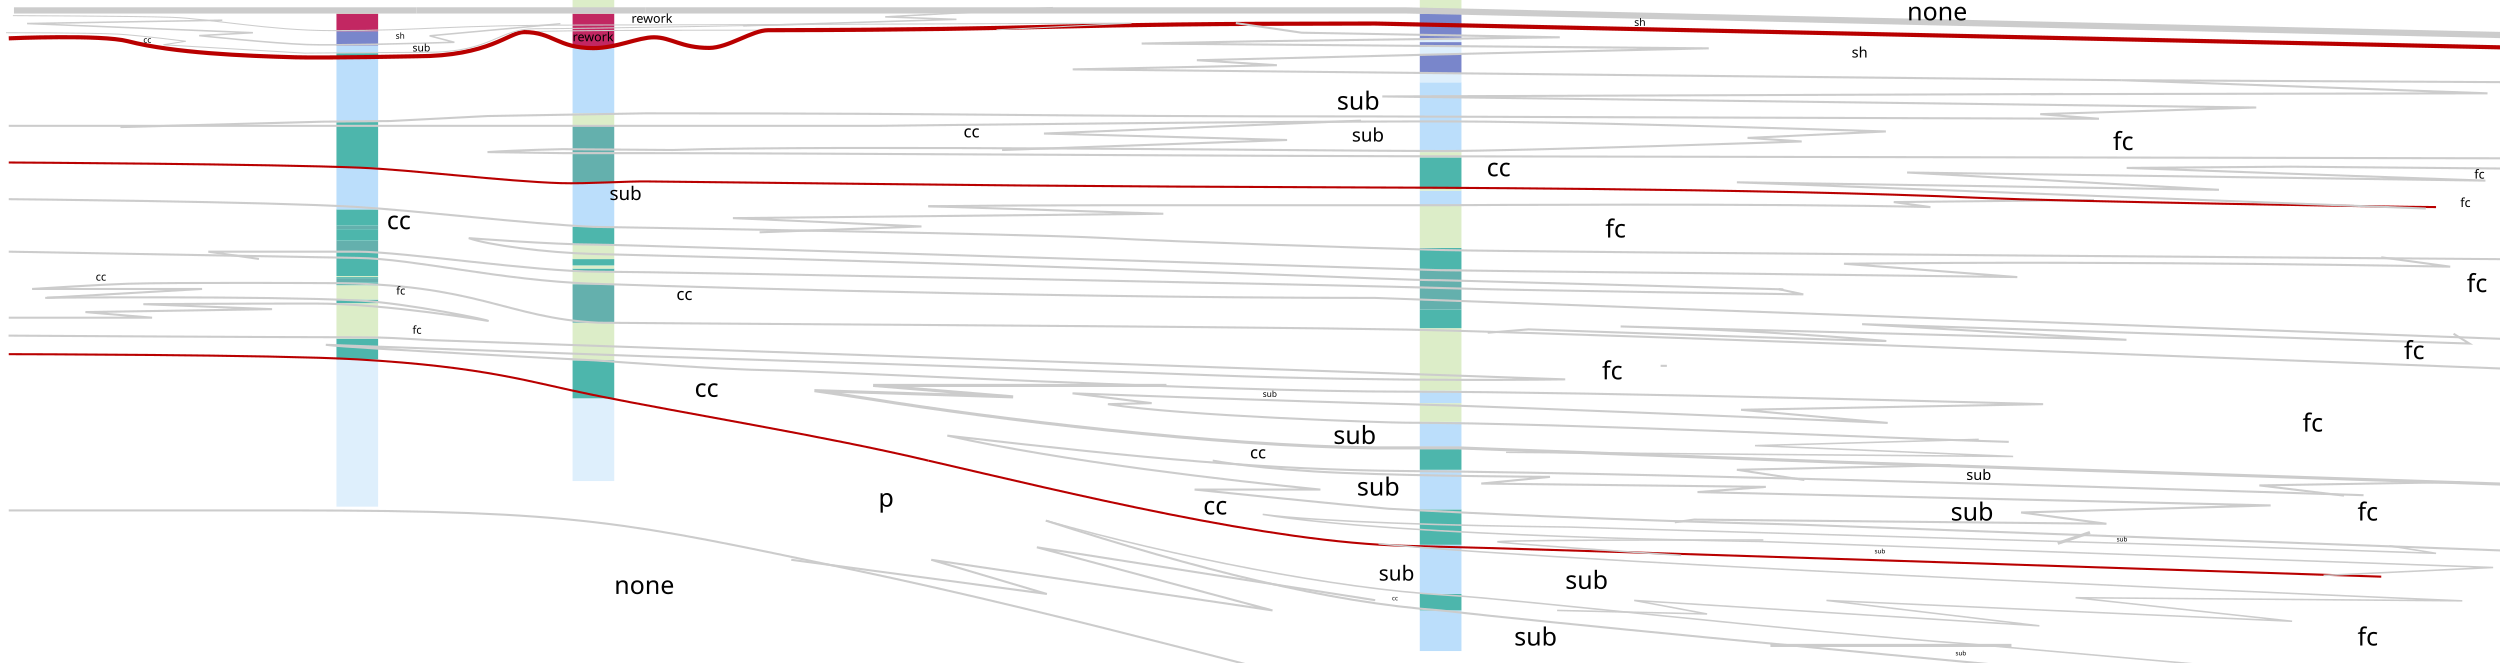
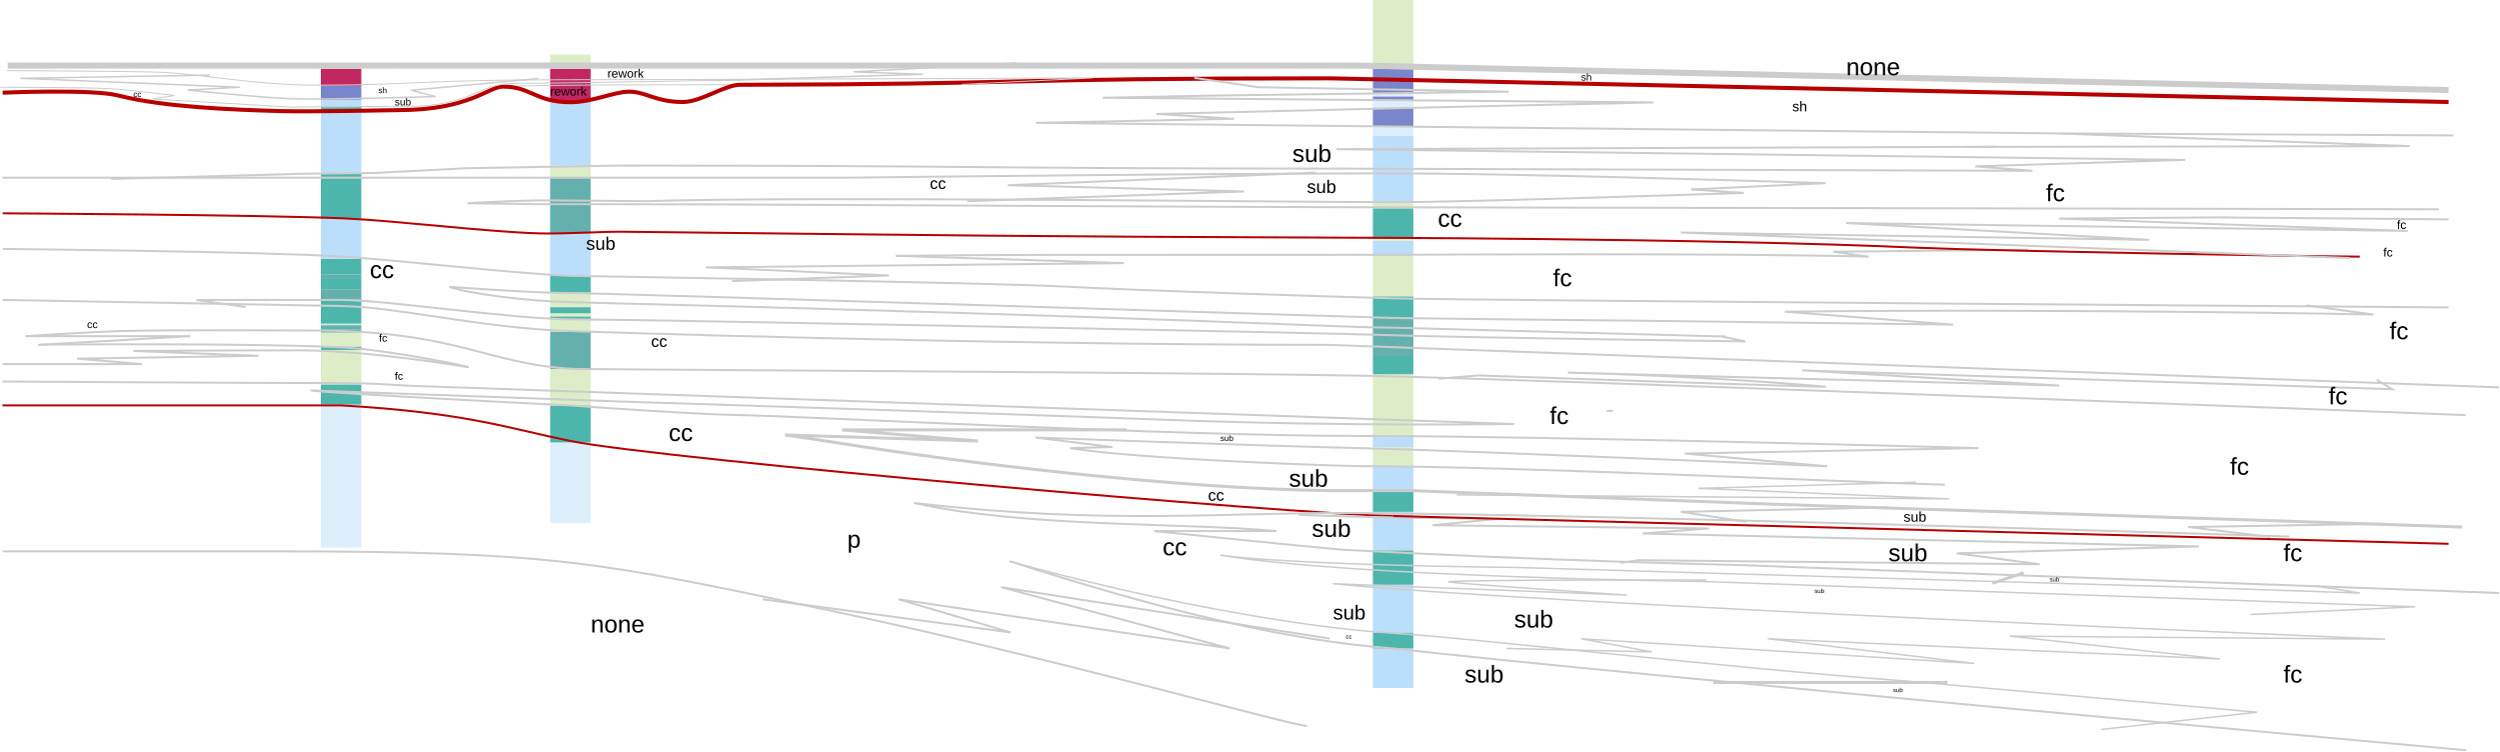
- <svg xmlns="http://www.w3.org/2000/svg" version="1.1" id="Layer_1" x="0px" y="0px" width="1200px" height="318px" viewBox="0 0 1200 318" enable-background="new 0 0 1200 318" xml:space="preserve">
-   <g id="Layer_1_1_">
-     <g display="none">
-       <g display="inline">
-         <path fill="none" stroke="#FFCCCC" stroke-width="3" d="M160,92.1h40 M200,92.1c35,0,35,2.7,70,2.7h40" />
-         <path fill="none" stroke="#FFCCCC" stroke-width="3" d="M160,92.1h40 M200,92.1c35,0,35,2.7,70,2.7h40 M310,94.8     c175,0,175-0.6,350-0.6h40" />
+ <svg xmlns="http://www.w3.org/2000/svg" id="Layer_1" data-name="Layer 1" width="1235.218" height="371.198" viewBox="0 0 1235.218 371.198">
+   <g id="Layer_1-2" data-name="Layer 1">
+     <g>
+       <g>
+         <rect x="158.6" y="199.9" width="20" height="70.7" style="fill: #deeffc" />
+         <rect x="158.6" y="189.9" width="20" height="10" style="fill: #4db6ac" />
+         <rect x="158.6" y="172.9" width="20" height="17" style="fill: #dcedc8" />
+         <rect x="158.6" y="171.2" width="20" height="1.7" style="fill: #4db6ac" />
+         <rect x="158.6" y="164.3" width="20" height="6.9" style="fill: #dcedc8" />
+         <rect x="158.6" y="162.9" width="20" height="1.4" style="fill: #4db6ac" />
+         <rect x="158.6" y="160.9" width="20" height="2" style="fill: #64b0ad" />
+         <rect x="158.6" y="160.4" width="20" height="0.5" style="fill: #4db6ac" />
+         <rect x="158.6" y="159.9" width="20" height="0.5" style="fill: #dcedc8" />
+         <rect x="158.6" y="147.9" width="20" height="12" style="fill: #4db6ac" />
+         <rect x="158.6" y="142.9" width="20" height="5" style="fill: #64b0ad" />
+         <rect x="158.6" y="137.4" width="20" height="5.5" style="fill: #4db6ac" />
+         <rect x="158.6" y="135.7" width="20" height="1.7" style="fill: #64b0ad" />
+         <rect x="158.6" y="127.9" width="20" height="7.8" style="fill: #4db6ac" />
+         <rect x="158.6" y="107.9" width="20" height="20" style="fill: #bbdefb" />
+         <rect x="158.6" y="85.9" width="20" height="22" style="fill: #4db6ac" />
+         <rect x="158.6" y="54.9" width="20" height="31" style="fill: #bbdefb" />
+         <rect x="158.6" y="52.9" width="20" height="2" style="fill: #4db6ac" />
+         <rect x="158.6" y="49.3" width="20" height="3.6" style="fill: #bbdefb" />
+         <rect x="158.6" y="42.4" width="20" height="6.9" style="fill: #7986cb" />
+         <rect x="158.6" y="33.9" width="20" height="8.5" style="fill: #c22762" />
+         <rect x="158.6" y="33.4" width="20" height="0.5" style="fill: #dcedc8" />
      </g>
-       <g display="inline">
-         <path fill="none" stroke="#CCCCCC" d="M160,70h40 M200,70c35,0,35,3.5,70,3.5h40" />
+       <g>
+         <rect x="271.938" y="218.6" width="20" height="39.7" style="fill: #deeffc" />
+         <rect x="271.938" y="200.3" width="20" height="18.3" style="fill: #4db6ac" />
+         <rect x="271.938" y="182.3" width="20" height="18" style="fill: #dcedc8" />
+         <rect x="271.938" y="163.8" width="20" height="18.5" style="fill: #64b0ad" />
+         <rect x="271.938" y="157.8" width="20" height="6" style="fill: #dcedc8" />
+         <rect x="271.938" y="156.3" width="20" height="1.5" style="fill: #4db6ac" />
+         <rect x="271.938" y="154.8" width="20" height="1.5" style="fill: #dcedc8" />
+         <rect x="271.938" y="151.7" width="20" height="3.1" style="fill: #4db6ac" />
+         <rect x="271.938" y="144.7" width="20" height="7.1" style="fill: #dcedc8" />
+         <rect x="271.938" y="136.3" width="20" height="8.3" style="fill: #4db6ac" />
+         <rect x="271.938" y="115.3" width="20" height="21" style="fill: #bbdefb" />
+         <rect x="271.938" y="87.8" width="20" height="27.5" style="fill: #64b0ad" />
+         <rect x="271.938" y="81.8" width="20" height="6" style="fill: #dcedc8" />
+         <rect x="271.938" y="50.3" width="20" height="31.5" style="fill: #bbdefb" />
+         <rect x="271.938" y="33.9" width="20" height="16.5" style="fill: #c22762" />
+         <rect x="271.938" y="26.9" width="20" height="7" style="fill: #dcedc8" />
      </g>
-       <g display="inline">
-         <path fill="none" stroke="#FFCCCC" stroke-width="1.5" d="M160,123h40 M200,123c35,0,35,11,70,11h40" />
-         <path fill="none" stroke="#FFCCCC" stroke-width="1.5" d="M160,123h40 M200,123c35,0,35,11,70,11h40 M310,134c175,0,175,9,350,9     h40" />
-       </g>
-       <g display="inline">
-         <path fill="none" stroke="#FFCCCC" stroke-width="1.5" d="M160,24h40 M200,24c35,0,35-1,70-1h40" />
-         <path fill="none" stroke="#FFCCCC" stroke-width="1.5" d="M160,24h40 M200,24c35,0,35-1,70-1h40 M310,23c175,0,175-11.7,350-11.7     h40" />
-       </g>
-       <g display="inline">
-         <path fill="none" stroke="#FFCCCC" stroke-width="1.5" d="M160,171h40 M200,171c35,0,35,10.6,70,10.6h40" />
-         <path fill="none" stroke="#FFCCCC" stroke-width="1.5" d="M160,171h40 M200,171c35,0,35,10.6,70,10.6h40 M310,181.6     c175,0,175,111.9,350,111.9h40" />
-       </g>
-       <g display="inline">
-         <path fill="none" stroke="#FFCCCC" stroke-width="1.5" d="M160,79h40 M200,79c35,0,35-1,70-1h40" />
-         <path fill="none" stroke="#FFCCCC" stroke-width="1.5" d="M160,79h40 M200,79c35,0,35-1,70-1h40 M310,78c175,0,175,11,350,11h40" />
-       </g>
-       <g display="inline">
-         <path fill="none" stroke="#CCCCCC" d="M160,81h40 M200,81c35,0,35,0,70,0h40" />
-         <path fill="none" stroke="#CCCCCC" d="M160,81h40 M200,81c35,0,35,0,70,0h40 M310,81c175,0,175,9,350,9h40" />
-       </g>
-       <g display="inline">
-         <path fill="none" stroke="#CCCCCC" stroke-width="3" d="M160,58.4h40 M200,58.4c35,0,35-7.9,70-7.9h40" />
-         <path fill="none" stroke="#CCCCCC" stroke-width="3" d="M160,58.4h40 M200,58.4c35,0,35-7.9,70-7.9h40 M310,50.5     C485,50.5,485,61,660,61h40" />
-       </g>
-       <g display="inline">
-         <path fill="none" stroke="#CCCCCC" stroke-width="1.5" d="M160,161h40 M200,161c35,0,35,2,70,2h40" />
-         <path fill="none" stroke="#CCCCCC" stroke-width="1.5" d="M160,161h40 M200,161c35,0,35,2,70,2h40 M310,163c175,0,175,52,350,52     h40" />
-       </g>
-       <g display="inline">
-         <path fill="none" stroke="#CCCCCC" stroke-width="1.5" d="M160,99h40 M200,99c35,0,35,0,70,0h40" />
-         <path fill="none" stroke="#CCCCCC" stroke-width="1.5" d="M160,99h40 M200,99c35,0,35,0,70,0h40 M310,99c175,0,175,4,350,4h40" />
-       </g>
-       <g display="inline">
-         <path fill="none" stroke="#CCCCCC" stroke-width="3" d="M160,5h40 M200,5c35,0,35,0,70,0h40" />
-         <path fill="none" stroke="#CCCCCC" stroke-width="3" d="M160,5h40 M200,5c35,0,35,0,70,0h40 M310,5c175,0,175,0,350,0h40" />
-       </g>
-     </g>
-     <g>
-       <g transform="translate(145, 5)">
-         <g>
-           <g>
-             <rect x="16.5" y="167.5" fill="#DEEFFC" width="20" height="70.7" />
-             <rect x="16.5" y="157.5" fill="#4DB6AC" width="20" height="10" />
-             <rect x="16.5" y="140.5" fill="#DCEDC8" width="20" height="17" />
-             <rect x="16.5" y="138.8" fill="#4DB6AC" width="20" height="1.7" />
-             <rect x="16.5" y="131.9" fill="#DCEDC8" width="20" height="6.9" />
-             <rect x="16.5" y="130.5" fill="#4DB6AC" width="20" height="1.4" />
-             <rect x="16.5" y="128.5" fill="#64B0AD" width="20" height="2" />
-             <rect x="16.5" y="128" fill="#4DB6AC" width="20" height="0.5" />
-             <rect x="16.5" y="127.5" fill="#DCEDC8" width="20" height="0.5" />
-             <rect x="16.5" y="115.5" fill="#4DB6AC" width="20" height="12" />
-             <rect x="16.5" y="110.5" fill="#64B0AD" width="20" height="5" />
-             <rect x="16.5" y="105" fill="#4DB6AC" width="20" height="5.5" />
-             <rect x="16.5" y="103.3" fill="#64B0AD" width="20" height="1.7" />
-             <rect x="16.5" y="95.5" fill="#4DB6AC" width="20" height="7.8" />
-             <rect x="16.5" y="75.5" fill="#BBDEFB" width="20" height="20" />
-             <rect x="16.5" y="53.5" fill="#4DB6AC" width="20" height="22" />
-             <rect x="16.5" y="22.5" fill="#BBDEFB" width="20" height="31" />
-             <rect x="16.5" y="20.5" fill="#4DB6AC" width="20" height="2" />
-             <rect x="16.5" y="16.9" fill="#BBDEFB" width="20" height="3.6" />
-             <rect x="16.5" y="10" fill="#7986CB" width="20" height="6.9" />
-             <rect x="16.5" y="1.5" fill="#C22762" width="20" height="8.5" />
-             <rect x="16.5" y="1" fill="#DCEDC8" width="20" height="0.5" />
-           </g>
-         </g>
-       </g>
-       <g transform="translate(258.3381, 5)">
-         <g>
-           <g>
-             <rect x="16.5" y="186.2" fill="#DEEFFC" width="20" height="39.7" />
-             <rect x="16.5" y="167.9" fill="#4DB6AC" width="20" height="18.3" />
-             <rect x="16.5" y="149.9" fill="#DCEDC8" width="20" height="18" />
-             <rect x="16.5" y="131.4" fill="#64B0AD" width="20" height="18.5" />
-             <rect x="16.5" y="125.4" fill="#DCEDC8" width="20" height="6" />
-             <rect x="16.5" y="123.9" fill="#4DB6AC" width="20" height="1.5" />
-             <rect x="16.5" y="122.4" fill="#DCEDC8" width="20" height="1.5" />
-             <rect x="16.5" y="119.3" fill="#4DB6AC" width="20" height="3.1" />
-             <rect x="16.5" y="112.3" fill="#DCEDC8" width="20" height="7.1" />
-             <rect x="16.5" y="103.9" fill="#4DB6AC" width="20" height="8.3" />
-             <rect x="16.5" y="82.9" fill="#BBDEFB" width="20" height="21" />
-             <rect x="16.5" y="55.4" fill="#64B0AD" width="20" height="27.5" />
-             <rect x="16.5" y="49.4" fill="#DCEDC8" width="20" height="6" />
-             <rect x="16.5" y="17.9" fill="#BBDEFB" width="20" height="31.5" />
-             <rect x="16.5" y="1.5" fill="#C22762" width="20" height="16.5" />
-             <rect x="16.5" y="-5.5" fill="#DCEDC8" width="20" height="7" />
-           </g>
-         </g>
-       </g>
-       <g transform="translate(664.9999, 5)">
-         <g>
-           <g>
-             <rect x="16.5" y="288" fill="#BBDEFB" width="20" height="19.5" />
-             <rect x="16.5" y="280.1" fill="#4DB6AC" width="20" height="7.9" />
-             <rect x="16.5" y="256.5" fill="#BBDEFB" width="20" height="23.6" />
-             <rect x="16.5" y="239.5" fill="#4DB6AC" width="20" height="17" />
-             <rect x="16.5" y="220.5" fill="#BBDEFB" width="20" height="19" />
-             <rect x="16.5" y="209.5" fill="#4DB6AC" width="20" height="11" />
-             <rect x="16.5" y="197.5" fill="#BBDEFB" width="20" height="12" />
-             <rect x="16.5" y="188.5" fill="#DCEDC8" width="20" height="9" />
-             <rect x="16.5" y="182.5" fill="#BBDEFB" width="20" height="6" />
-             <rect x="16.5" y="152.5" fill="#DCEDC8" width="20" height="30" />
-             <rect x="16.5" y="143.5" fill="#4DB6AC" width="20" height="9" />
-             <rect x="16.5" y="124.3" fill="#64B0AD" width="20" height="19.2" />
-             <rect x="16.5" y="114" fill="#4DB6AC" width="20" height="10.3" />
-             <rect x="16.5" y="93.5" fill="#DCEDC8" width="20" height="20.5" />
-             <rect x="16.5" y="86.5" fill="#BBDEFB" width="20" height="7" />
-             <rect x="16.5" y="85.5" fill="#DCEDC8" width="20" height="1" />
-             <rect x="16.5" y="70.5" fill="#4DB6AC" width="20" height="15" />
-             <rect x="16.5" y="68" fill="#DCEDC8" width="20" height="2.5" />
-             <rect x="16.5" y="34.5" fill="#BBDEFB" width="20" height="33.5" />
-             <rect x="16.5" y="30.1" fill="#DEEFFC" width="20" height="4.4" />
-             <rect x="16.5" y="20.8" fill="#7986CB" width="20" height="9.3" />
-             <rect x="16.5" y="17.4" fill="#DEEFFC" width="20" height="3.4" />
-             <rect x="16.5" y="15.2" fill="#7986CB" width="20" height="2.2" />
-             <rect x="16.5" y="13.6" fill="#DEEFFC" width="20" height="1.6" />
-             <rect x="16.5" y="1.5" fill="#7986CB" width="20" height="12.1" />
-             <rect x="16.5" y="-32.4" fill="#DCEDC8" width="20" height="33.9" />
-           </g>
-         </g>
+       <g>
+         <rect x="678.6" y="320.4" width="20" height="19.5" style="fill: #bbdefb" />
+         <rect x="678.6" y="312.5" width="20" height="7.9" style="fill: #4db6ac" />
+         <rect x="678.6" y="288.9" width="20" height="23.6" style="fill: #bbdefb" />
+         <rect x="678.6" y="271.9" width="20" height="17" style="fill: #4db6ac" />
+         <rect x="678.6" y="252.9" width="20" height="19" style="fill: #bbdefb" />
+         <rect x="678.6" y="241.9" width="20" height="11" style="fill: #4db6ac" />
+         <rect x="678.6" y="229.9" width="20" height="12" style="fill: #bbdefb" />
+         <rect x="678.6" y="220.9" width="20" height="9" style="fill: #dcedc8" />
+         <rect x="678.6" y="214.9" width="20" height="6" style="fill: #bbdefb" />
+         <rect x="678.6" y="184.9" width="20" height="30" style="fill: #dcedc8" />
+         <rect x="678.6" y="175.9" width="20" height="9" style="fill: #4db6ac" />
+         <rect x="678.6" y="156.7" width="20" height="19.2" style="fill: #64b0ad" />
+         <rect x="678.6" y="146.4" width="20" height="10.3" style="fill: #4db6ac" />
+         <rect x="678.6" y="125.9" width="20" height="20.5" style="fill: #dcedc8" />
+         <rect x="678.6" y="118.9" width="20" height="7" style="fill: #bbdefb" />
+         <rect x="678.6" y="117.9" width="20" height="1" style="fill: #dcedc8" />
+         <rect x="678.6" y="102.9" width="20" height="15" style="fill: #4db6ac" />
+         <rect x="678.6" y="100.4" width="20" height="2.5" style="fill: #dcedc8" />
+         <rect x="678.6" y="66.9" width="20" height="33.5" style="fill: #bbdefb" />
+         <rect x="678.6" y="62.5" width="20" height="4.4" style="fill: #deeffc" />
+         <rect x="678.6" y="53.2" width="20" height="9.3" style="fill: #7986cb" />
+         <rect x="678.6" y="49.8" width="20" height="3.4" style="fill: #deeffc" />
+         <rect x="678.6" y="47.6" width="20" height="2.2" style="fill: #7986cb" />
+         <rect x="678.6" y="46" width="20" height="1.6" style="fill: #deeffc" />
+         <rect x="678.6" y="33.9" width="20" height="12.1" style="fill: #7986cb" />
+         <rect x="678.6" width="20" height="33.9" style="fill: #dcedc8" />
      </g>
    </g>
  </g>
  <g id="Lines">
-     <path fill="none" stroke="#CCCCCC" stroke-width="0.5" d="M251.5,15.4c11.1-1.1,117.2-0.9,117.2-0.9" />
-     <path fill="none" stroke="#CCCCCC" d="M4.2,120.8l167.3,3c27.9,0.4,68.1,10.8,113.3,12.4c0,0,200.2,6.8,375.2,6.8l578.1,21" />
-     <path fill="none" stroke="#CCCCCC" d="M502,249.9c73.2,23.6,135.9,39.2,189.5,43.1c109.4,12.4,530.5,50.3,530.5,50.3" />
-     <path fill="none" stroke="#B90000" d="M445.6,221.1c-50.3-11.9-115.7-22.4-160.8-31.5c-29.8-6-50.8-13.5-113.3-17.1   C132.2,170.2,4.2,170,4.2,170" />
-     <path fill="none" stroke="#B90000" d="M1143,276.8c0,0-403.2-13.4-468.1-14.8c-64.8-1.4-162.5-25.5-229.3-40.9" />
-     <path fill="none" stroke="#CCCCCC" stroke-width="1.5" d="M1003.2,255.6l-15.5,5.2" />
-     <path fill="none" stroke="#CCCCCC" stroke-width="1.5" d="M559.9,185H419.1l67.2,5.5l-95.4-3c1.3,0.1,27.4,4.1,27.4,4.1   c57.3,9.3,165.1,22.5,241.8,23.4h40l178.4,6.7L1220,233" />
-     <path fill="none" stroke="#CCCCCC" d="M445.6,99c56.8-0.6,74.2-0.5,249.2-0.5c0,0,157.2-1,231.8,0.9L909,97l96.1-1" />
-     <path fill="none" stroke="#B90000" stroke-width="2" d="M4.2,18.4c0,0,44.5-1.9,57.2,1.4c22.3,5.7,55.8,7,80.3,7.7   C156.2,27.9,200,27,200,27c35,0,44.3-11.6,51.5-11.6c14,0,16.1,7.7,33.3,7.7c11.1,0,21.5-5.2,29.1-5.2c8.2,0,13.1,5.1,26.5,5.1   c9.1,0,20.7-8.5,28.3-8.5c147.9-0.3,124.8-3.2,291.3-3.2L1213.2,23" />
-     <path fill="none" stroke="#B90000" d="M4.2,78c0,0,126.6,0.7,168.8,2.5c24.1,1,69.9,6.6,96,7.4c12.8,0.4,32.2-1,42.6-0.8   C482.5,89,503.8,89.4,660,90c0,0,187.3,0.3,290.9,5c36.3,1.6,200.4,4.4,218.4,4.4" />
-     <path fill="none" stroke="#CCCCCC" d="M57.8,61l97.2-2.6l32.3-0.3l46.7-2.4l76-1.3c175,0,175.8,1.5,350.8,1.5l346.7,1.1l-28.2-2.2   l103.7-3.2l-419.5-5.3l326.8-1.2" />
-     <path fill="none" stroke="#CCCCCC" d="M364.6,111.5l77.7-2.8l-90.5-4l206.6-2.1L445.6,99" />
-     <polyline fill="none" stroke="#CCCCCC" stroke-width="3" points="6.7,5 155,5 200,5  " />
-     <path fill="none" stroke="#CCCCCC" stroke-width="3" d="M200,5c35,0,35,0,70,0h40" />
-     <path fill="none" stroke="#CCCCCC" stroke-width="3" d="M310,5c175,0,190,0,365,0l538.2,12.1" />
-     <path fill="none" d="M10.7,286.3L8.2-9.4L1204-1.6V318H169C146.9,309.8,11.1,303.2,10.7,286.3z" />
-     <path fill="none" stroke="#CCCCCC" d="M4.2,245h134.2c140.6,0,162.3,5.8,270.2,28.3c107.9,22.5,233.2,58,240.3,58" />
-     <path fill="none" stroke="#CCCCCC" stroke-width="0.75" d="M949.8,210.9l-107.4,3l123.9,5.2l-243.4-2" />
-     <path fill="none" stroke="#CCCCCC" d="M803.9,250.7l9.3-1.3l197.9,2l-41-5.4l119.8-3.4l-275.1-6.4l32.8-2.5L711,232.1l33-3.2   c0,0-58.9-0.3-99.1-1.9c-40.2-1.6-62.8-5.9-62.8-5.9" />
-     <path fill="none" stroke="#CCCCCC" d="M1238.1,265.6l-378.3-13.9c0,0-88.1-1.8-193.4-7.5c-16.9-1.4-93-9.2-93-9.2h60.4   c-42.8-4.2-124.2-13.6-179.1-25.9c95.8,11.1,154.2,16.4,220.3,17c135.6,1,459.5,11.6,459.5,11.6" />
-     <path fill="none" stroke="#CCCCCC" d="M1213.2,124.5c-0.6-0.1-479.4-3.4-521.7-4.5c-37-1-124.4-3.8-162.1-5.8   c-37.4-2-244.5-5.3-244.5-5.3c-31.3-1.4-85.7-7.9-114.3-9.6C129,96.8,4.2,95.6,4.2,95.6" />
-     <path fill="none" stroke="#CCCCCC" stroke-width="1.5" d="M859.8,303" />
-     <path fill="none" stroke="#CCCCCC" d="M4.2,152.5H73l-32-2.7l89.6-1.4L68.8,146c0,0,45.5-0.3,82.1-0.3c34.9,0,83.1,8.3,83.1,8.3   c3.7,0.2-38.7-8.6-62.5-9.8c-45-2.2-148.9-1.3-148.9-1.3l0,0" />
-     <path fill="none" stroke="#CCCCCC" d="M1208.3,76c0,0-499.7-1-533.3-1c-54.8,0-297.5-1.5-365-1.5h-40L234,73c15.1-1,36-1.4,36-1.4   l52.9,0.4c75.1-2.5,318.8,0.5,369.1,0.5c36.7,0,172.8-4.6,172.8-4.6l-25.9-1.7" />
-     <path fill="none" stroke="#CCCCCC" d="M714.1,159.7l19.6-1.6c0,0,180.6,6.3,171,5.5c-10-0.8-59.3-5.2-126.8-6.9l242.8,6.4   l-126.9-7.5l291.5,9.3l-7.6-4.7" />
-     <polyline fill="none" stroke="#CCCCCC" points="481,72 617.8,67.2 501.1,64.1 653.3,57.9  " />
-     <path fill="none" stroke="#CCCCCC" stroke-width="0.5" d="M6.2,7.5c0,0,56.5,0.2,76,0.8c18.2,0.6,47.1,6.4,77,6.4   c47.3,0,51.1-2.7,125.8-2.7c53.4,0,200.4-0.7,258.1-0.9l-64.8,3.2" />
-     <path fill="none" stroke="#CCCCCC" stroke-width="0.75" d="M106.7,9.7L13,11.3l108.4,4.4l-25.8,1.4c0,0,35.1,3.7,51.7,4.3   c13.6,0.5,50.2-0.5,70.8-1.1l-11.9-3.1l62.8-5.8" />
-     <polyline fill="none" stroke="#CCCCCC" stroke-width="0.75" points="356.7,12.4 459.1,9.3 424.9,8.1 505.4,3.7  " />
-     <polyline fill="none" stroke="#CCCCCC" points="974.7,45.2 1194,44.8 1018.5,38.5 1215.6,39.5  " />
-     <polyline fill="none" stroke="#CCCCCC" points="593.2,11.1 624.8,15.7 748.7,17.9 603.7,19.8 548,20.9 820.2,23.2 716.8,25.5    574.5,28.9 612.9,31.3 514.9,33.3 951.1,37.8 1018.5,38.5  " />
-     <path fill="none" stroke="#CCCCCC" stroke-width="0.75" d="M404.7,94.8" />
-     <path fill="none" d="M568.3,220.1C578.7,219.9,600,209,600,209" />
-     <polyline fill="none" stroke="#CCCCCC" points="1213.2,81 1099.5,80 1020.8,80.6 1193,86.7 915.4,82.8 1065.1,91.1 833.7,87.5    1164.4,100.1  " />
-     <path fill="none" stroke="#CCCCCC" d="M21.7,143l75.3-4.3H15.4c0,0,34.4-2.2,45.8-2.5c24-0.7,95.9-0.3,95.9-0.3   c72.4,0,85.9,16.9,130.2,19c3.2,0.2,301.1,1.7,387.7,3.3s546.6,19.5,546.6,19.5" />
-     <path fill="none" stroke="#CCCCCC" d="M230.7,145.5" />
-     <path fill="none" stroke="#CCCCCC" stroke-width="0.5" d="M112.2,152.5" />
-     <path fill="none" stroke="#CCCCCC" stroke-width="0.5" d="M19.9,164" />
-     <path fill="none" stroke="#CCCCCC" stroke-width="0.5" d="M2.9,15.7c0,0,40.4,0,53.9,0.7c9.4,0.5,32.4,3.4,32.4,3.4l-10.8,1.7   l67.8,4c0,0,44.1-0.4,58.8-0.4c31.1,0,34.1-11.3,51.8-11.3c22.6,0,133.9-2.1,133.9-2.1" />
-     <path fill="none" stroke="#CCCCCC" stroke-width="0.75" d="M215.7,18.6" />
-     <path fill="none" stroke="#FFCCCC" stroke-width="1.5" d="M314,14.7" />
-     <path fill="none" stroke="#CCCCCC" d="M4.2,60.4h121.9h168.7h126.8c0,0,223.4-2.7,292-2s191.6,4.7,191.6,4.7l-66.3,3.1" />
-     <path fill="none" stroke="#CCCCCC" stroke-width="1.5" d="M654.5,243.2" />
-     <polyline fill="none" stroke="#CCCCCC" points="379.8,268.7 502.5,285.1 447,268.7 610.8,293 497.7,262.7 660.1,288.1  " />
-     <polyline fill="none" stroke="#CCCCCC" points="1125.1,237.9 1084.5,233 1180.9,231.4  " />
-     <polyline fill="none" stroke="#CCCCCC" points="866.1,230.4 833.7,225.5 936.3,223.3  " />
-     <path fill="none" stroke="#CCCCCC" stroke-width="0.75" d="M846.4,259.2c0,0-116.4-0.2-127.4,0.8c-4.7,0.4,75.9,5.8,88,6.6" />
-     <path fill="none" stroke="#CCCCCC" stroke-width="0.75" d="M502,249.9" />
-     <path fill="none" stroke="#CCCCCC" stroke-width="0.75" d="M1041.5,333l77-8.5l-172.1-15.3c-91.2-6.7-218.7-21.6-252.9-23.6   c-51.8-3-130.1-18.4-191.5-35.7" />
-     <path fill="none" stroke="#CCCCCC" stroke-width="0.75" d="M747.4,293l72,1.7l-35-6.5l194.5,12.2l-102.2-12.2l223.5,10l-103.9-11.3   l185.6,1.5c0,0-422.1-17.6-520.2-27.4" />
-     <path fill="none" stroke="#CCCCCC" d="M891.1,165.3" />
-     <path fill="none" stroke="#CCCCCC" d="M856,138.9l-164.5-4.4c-27.6,0-104.8-5.1-406.7-12.6c-22.8-0.6-50.7-4.3-59.8-7.6   c0,0,40.6,3.1,59.8,3.1c17.5,0,399.7,12.2,406.7,12.3c41.2,0.6,124.8,1.4,124.8,1.4l152,1.9l-83.2-6.4c141.8-1.6,291,1.4,291,1.4   l-33.1-4.5" />
-     <path fill="none" stroke="#CCCCCC" d="M124.3,124.3l-24.3-3.5c0,0,49.4,0,71.6,0s84.3,9.6,115.6,9.6c31.2,0,372.6,6.7,406.6,7.9   c27.6,1,171.8,3,171.8,3l-11.8-2.5" />
-     <line fill="none" stroke="#CCCCCC" x1="800.1" y1="175.6" x2="797.1" y2="175.6" />
-     <line fill="none" stroke="#CCCCCC" stroke-width="1.5" x1="849.8" y1="309.8" x2="965.5" y2="309.8" />
-     <path fill="none" stroke="#CCCCCC" stroke-width="0.75" d="M1146.9,262l22.4,3.6l-85.4-2.9L753.8,253   c-55.7-0.6-121.3-2.5-147.7-6.1c64.7,10.8,238.5,13,238.5,13l352.1,12.5l-81.4,3.8" />
-     <path fill="none" stroke="#CCCCCC" d="M964.2,212.1c-53.8-1.5-214.4-9.1-289.2-9.2c-8.6,0-108-3.2-143.2-8.9l21-0.5l-38-4.7   c0,0,111.9,4.1,160.1,5.2s231.2,9,231.2,9l-70.4-6.3l145-2.7c0,0-214.2-6-305.8-6s-275.7-9.8-306.3-10.3   c-20.1-0.3-67.6-3.6-82.7-4.7c0,0-118.3-5.9-129.5-7.5L310,171c0,0,181.2,5.7,271.1,9.1c88.5,3.3,170.2,2,170.2,2l-546.1-18.9   l-4.7-0.3c-8.8-0.4-13.4-1-29.1-1c-38.1,0-167.3-0.8-167.3-0.8" />
+     <path d="M251.5,15.4c11.1-1.1,117.2-.9,117.2-.9" transform="translate(-2.9 27.4)" style="fill: none;stroke: #ccc;stroke-width: 0.5px" />
+     <path d="M4.2,120.8l167.3,3c27.9.4,68.1,10.8,113.3,12.4,0,0,200.2,6.8,375.2,6.8l578.1,21" transform="translate(-2.9 27.4)" style="fill: none;stroke: #ccc" />
+     <path d="M502,249.9c73.2,23.6,135.9,39.2,189.5,43.1,109.4,12.4,530.5,50.3,530.5,50.3" transform="translate(-2.9 27.4)" style="fill: none;stroke: #ccc" />
+     <path d="M691.5,227.552C644.9,227,329.938,199.59,284.838,190.49c-29.8-6-50.838-13.99-113.338-17.59H4.1" transform="translate(-2.9 27.4)" style="fill: none;stroke: #b90000" />
+     <path d="M1003.2,255.6l-15.5,5.2" transform="translate(-2.9 27.4)" style="fill: none;stroke: #ccc;stroke-width: 1.5px" />
+     <path d="M559.9,185H419.1l67.2,5.5-95.4-3c1.3.1,27.4,4.1,27.4,4.1,57.3,9.3,165.1,22.5,241.8,23.4h40l178.4,6.7L1220,233" transform="translate(-2.9 27.4)" style="fill: none;stroke: #ccc;stroke-width: 1.5px" />
+     <path d="M445.6,99c56.8-.6,74.2-.5,249.2-.5,0,0,157.2-1,231.8.9L909,97l96.1-1" transform="translate(-2.9 27.4)" style="fill: none;stroke: #ccc" />
+     <path d="M4.2,18.4s44.5-1.9,57.2,1.4c22.3,5.7,55.8,7,80.3,7.7,14.5.4,58.3-.5,58.3-.5,35,0,44.3-11.6,51.5-11.6,14,0,16.1,7.7,33.3,7.7,11.1,0,21.5-5.2,29.1-5.2,8.2,0,13.1,5.1,26.5,5.1,9.1,0,20.7-8.5,28.3-8.5,147.9-.3,124.8-3.2,291.3-3.2L1213.2,23" transform="translate(-2.9 27.4)" style="fill: none;stroke: #b90000;stroke-width: 2px" />
+     <path d="M4.2,78s126.6.7,168.8,2.5c24.1,1,69.9,6.6,96,7.4,12.8.4,32.2-1,42.6-.8C482.5,89,503.8,89.4,660,90c0,0,187.3.3,290.9,5,36.3,1.6,200.4,4.4,218.4,4.4" transform="translate(-2.9 27.4)" style="fill: none;stroke: #b90000" />
+     <path d="M57.8,61,155,58.4l32.3-.3L234,55.7l76-1.3c175,0,175.8,1.5,350.8,1.5L1007.5,57l-28.2-2.2L1083,51.6,663.5,46.3l326.8-1.2" transform="translate(-2.9 27.4)" style="fill: none;stroke: #ccc" />
+     <path d="M364.6,111.5l77.7-2.8-90.5-4,206.6-2.1L445.6,99" transform="translate(-2.9 27.4)" style="fill: none;stroke: #ccc" />
+     <polyline points="3.8 32.4 152.1 32.4 197.1 32.4" style="fill: none;stroke: #ccc;stroke-width: 3px" />
+     <path d="M200,5H310" transform="translate(-2.9 27.4)" style="fill: none;stroke: #ccc;stroke-width: 3px" />
+     <path d="M310,5H675l538.2,12.1" transform="translate(-2.9 27.4)" style="fill: none;stroke: #ccc;stroke-width: 3px" />
+     <path d="M10.7,286.3,8.2-9.4,1204-1.6V318H169C146.9,309.8,11.1,303.2,10.7,286.3Z" transform="translate(-2.9 27.4)" style="fill: none" />
+     <path d="M4.2,245H138.4c140.6,0,162.3,5.8,270.2,28.3s233.2,58,240.3,58" transform="translate(-2.9 27.4)" style="fill: none;stroke: #ccc" />
+     <path d="M949.8,210.9l-107.4,3,123.9,5.2-243.4-2" transform="translate(-2.9 27.4)" style="fill: none;stroke: #ccc;stroke-width: 0.75px" />
+     <path d="M803.9,250.7l9.3-1.3,197.9,2-41-5.4,119.8-3.4-275.1-6.4,32.8-2.5L711,232.1l33-3.2s-58.9-.3-99.1-1.9" transform="translate(-2.9 27.4)" style="fill: none;stroke: #ccc" />
+     <path d="M1238.1,265.6,859.8,251.7s-88.1-1.8-193.4-7.5c-16.9-1.4-93-9.2-93-9.2h60.4c-42.8-4.2-124.2-1.6-179.1-13.9,95.8,11.1,154.2,4.4,220.3,5,135.6,1,459.5,11.6,459.5,11.6" transform="translate(-2.9 27.4)" style="fill: none;stroke: #ccc" />
+     <path d="M1213.2,124.5c-.6-.1-479.4-3.4-521.7-4.5-37-1-124.4-3.8-162.1-5.8-37.4-2-244.5-5.3-244.5-5.3-31.3-1.4-85.7-7.9-114.3-9.6C129,96.8,4.2,95.6,4.2,95.6" transform="translate(-2.9 27.4)" style="fill: none;stroke: #ccc" />
+     <path d="M859.8,303" transform="translate(-2.9 27.4)" style="fill: none;stroke: #ccc;stroke-width: 1.5px" />
+     <path d="M4.2,152.5H73l-32-2.7,89.6-1.4L68.8,146s45.5-.3,82.1-.3c34.9,0,83.1,8.3,83.1,8.3,3.7.2-38.7-8.6-62.5-9.8-45-2.2-148.9-1.3-148.9-1.3h0" transform="translate(-2.9 27.4)" style="fill: none;stroke: #ccc" />
+     <path d="M1208.3,76S708.6,75,675,75c-54.8,0-297.5-1.5-365-1.5H270L234,73c15.1-1,36-1.4,36-1.4l52.9.4c75.1-2.5,318.8.5,369.1.5,36.7,0,172.8-4.6,172.8-4.6l-25.9-1.7" transform="translate(-2.9 27.4)" style="fill: none;stroke: #ccc" />
+     <path d="M714.1,159.7l19.6-1.6s180.6,6.3,171,5.5c-10-.8-59.3-5.2-126.8-6.9l242.8,6.4-126.9-7.5,291.5,9.3-7.6-4.7" transform="translate(-2.9 27.4)" style="fill: none;stroke: #ccc" />
+     <polyline points="478.1 99.4 614.9 94.6 498.2 91.5 650.4 85.3" style="fill: none;stroke: #ccc" />
+     <path d="M6.2,7.5s56.5.2,76,.8c18.2.6,47.1,6.4,77,6.4,47.3,0,51.1-2.7,125.8-2.7,53.4,0,200.4-.7,258.1-.9l-64.8,3.2" transform="translate(-2.9 27.4)" style="fill: none;stroke: #ccc;stroke-width: 0.5px" />
+     <path d="M106.7,9.7,13,11.3l108.4,4.4L95.6,17.1s35.1,3.7,51.7,4.3c13.6.5,50.2-.5,70.8-1.1l-11.9-3.1L269,11.4" transform="translate(-2.9 27.4)" style="fill: none;stroke: #ccc;stroke-width: 0.75px" />
+     <polyline points="353.8 39.8 456.2 36.7 422 35.5 502.5 31.1" style="fill: none;stroke: #ccc;stroke-width: 0.75px" />
+     <polyline points="971.8 72.6 1191.1 72.2 1015.6 65.9 1212.7 66.9" style="fill: none;stroke: #ccc" />
+     <polyline points="590.3 38.5 621.9 43.1 745.8 45.3 600.8 47.2 545.1 48.3 817.3 50.6 713.9 52.9 571.6 56.3 610 58.7 512 60.7 948.2 65.2 1015.6 65.9" style="fill: none;stroke: #ccc" />
+     <path d="M404.7,94.8" transform="translate(-2.9 27.4)" style="fill: none;stroke: #ccc;stroke-width: 0.75px" />
+     <path d="M568.3,220.1C578.7,219.9,600,209,600,209" transform="translate(-2.9 27.4)" style="fill: none" />
+     <polyline points="1210.3 108.4 1096.6 107.4 1017.9 108 1190.1 114.1 912.5 110.2 1062.2 118.5 830.8 114.9 1161.5 127.5" style="fill: none;stroke: #ccc" />
+     <path d="M21.7,143,97,138.7H15.4s34.4-2.2,45.8-2.5c24-.7,95.9-.3,95.9-.3,72.4,0,85.9,16.9,130.2,19,3.2.2,301.1,1.7,387.7,3.3s546.6,19.5,546.6,19.5" transform="translate(-2.9 27.4)" style="fill: none;stroke: #ccc" />
+     <path d="M230.7,145.5" transform="translate(-2.9 27.4)" style="fill: none;stroke: #ccc" />
+     <path d="M112.2,152.5" transform="translate(-2.9 27.4)" style="fill: none;stroke: #ccc;stroke-width: 0.5px" />
+     <path d="M19.9,164" transform="translate(-2.9 27.4)" style="fill: none;stroke: #ccc;stroke-width: 0.5px" />
+     <path d="M2.9,15.7s40.4,0,53.9.7c9.4.5,32.4,3.4,32.4,3.4L78.4,21.5l67.8,4s44.1-.4,58.8-.4c31.1,0,34.1-11.3,51.8-11.3,22.6,0,133.9-2.1,133.9-2.1" transform="translate(-2.9 27.4)" style="fill: none;stroke: #ccc;stroke-width: 0.5px" />
+     <path d="M215.7,18.6" transform="translate(-2.9 27.4)" style="fill: none;stroke: #ccc;stroke-width: 0.75px" />
+     <path d="M314,14.7" transform="translate(-2.9 27.4)" style="fill: none;stroke: #fcc;stroke-width: 1.5px" />
+     <path d="M4.2,60.4H421.6s223.4-2.7,292-2,191.6,4.7,191.6,4.7l-66.3,3.1" transform="translate(-2.9 27.4)" style="fill: none;stroke: #ccc" />
+     <path d="M654.5,243.2" transform="translate(-2.9 27.4)" style="fill: none;stroke: #ccc;stroke-width: 1.5px" />
+     <polyline points="376.9 296.1 499.6 312.5 444.1 296.1 607.9 320.4 494.8 290.1 657.2 315.5" style="fill: none;stroke: #ccc" />
+     <polyline points="1122.2 265.3 1081.6 260.4 1178 258.8" style="fill: none;stroke: #ccc" />
+     <polyline points="863.2 257.8 830.8 252.9 933.4 250.7" style="fill: none;stroke: #ccc" />
+     <path d="M502,249.9" transform="translate(-2.9 27.4)" style="fill: none;stroke: #ccc;stroke-width: 0.75px" />
+     <path d="M1041.5,333l77-8.5L946.4,309.2c-91.2-6.7-218.7-21.6-252.9-23.6-51.8-3-130.1-18.4-191.5-35.7" transform="translate(-2.9 27.4)" style="fill: none;stroke: #ccc;stroke-width: 0.75px" />
+     <path d="M846.4,259.2S730,259,719,260c-4.7.4,75.9,5.8,88,6.6L661.7,261c98.1,9.8,520.2,27.4,520.2,27.4l-185.6-1.5,103.9,11.3-223.5-10,102.2,12.2L784.4,288.2l35,6.5-72-1.7" transform="translate(-2.9 27.4)" style="fill: none;stroke: #ccc;stroke-width: 0.75px" />
+     <path d="M891.1,165.3" transform="translate(-2.9 27.4)" style="fill: none;stroke: #ccc" />
+     <path d="M856,138.9l-164.5-4.4c-27.6,0-104.8-5.1-406.7-12.6-22.8-.6-50.7-4.3-59.8-7.6,0,0,40.6,3.1,59.8,3.1,17.5,0,399.7,12.2,406.7,12.3,41.2.6,124.8,1.4,124.8,1.4l152,1.9-83.2-6.4c141.8-1.6,291,1.4,291,1.4l-33.1-4.5" transform="translate(-2.9 27.4)" style="fill: none;stroke: #ccc" />
+     <path d="M124.3,124.3,100,120.8h71.6c22.2,0,84.3,9.6,115.6,9.6,31.2,0,372.6,6.7,406.6,7.9,27.6,1,171.8,3,171.8,3l-11.8-2.5" transform="translate(-2.9 27.4)" style="fill: none;stroke: #ccc" />
+     <line x1="797.2" y1="203" x2="794.2" y2="203" style="fill: none;stroke: #ccc" />
+     <line x1="846.9" y1="337.2" x2="962.6" y2="337.2" style="fill: none;stroke: #ccc;stroke-width: 1.5px" />
+     <path d="M1146.9,262l22.4,3.6-85.4-2.9L753.8,253c-55.7-.6-121.3-2.5-147.7-6.1,64.7,10.8,238.5,13,238.5,13l352.1,12.5-81.4,3.8" transform="translate(-2.9 27.4)" style="fill: none;stroke: #ccc;stroke-width: 0.75px" />
+     <path d="M964.2,212.1c-53.8-1.5-214.4-9.1-289.2-9.2-8.6,0-108-3.2-143.2-8.9l21-.5-38-4.7s111.9,4.1,160.1,5.2,231.2,9,231.2,9l-70.4-6.3,145-2.7s-214.2-6-305.8-6-275.7-9.8-306.3-10.3c-20.1-.3-67.6-3.6-82.7-4.7,0,0-118.3-5.9-129.5-7.5L310,171s181.2,5.7,271.1,9.1c88.5,3.3,170.2,2,170.2,2L205.2,163.2l-4.7-.3c-8.8-.4-13.4-1-29.1-1-38.1,0-167.3-.8-167.3-.8" transform="translate(-2.9 27.4)" style="fill: none;stroke: #ccc" />
+     <path d="M691.5,227.552c30.731.862,521.7,13.725,521.7,13.725" transform="translate(-2.9 27.4)" style="fill: none;stroke: #b90000" />
  </g>
  <g id="Facies">
-     <text transform="matrix(1 0 0 1 333.3944 190.4903)" font-family="'ArialMT'" font-size="12px">cc</text>
-     <text transform="matrix(1 0 0 1 294.8379 285.0901)" font-family="'ArialMT'" font-size="12px">none</text>
-     <text transform="matrix(1 0 0 1 1105.206 207.1543)" font-family="'ArialMT'" font-size="12px">fc</text>
-     <text transform="matrix(1 0 0 1 751.3169 282.6447)" font-family="'ArialMT'" font-size="12px">sub</text>
-     <text transform="matrix(1 0 0 1 639.9999 213.0804)" font-family="'ArialMT'" font-size="12px">sub</text>
-     <text transform="matrix(1 0 0 1 421.6659 243.19)" font-family="'ArialMT'" font-size="12px">p</text>
-     <text transform="matrix(1 0 0 1 606.0997 190.49)" font-family="'ArialMT'" font-size="4px">sub</text>
-     <text transform="matrix(1 0 0 1 768.9454 182.08)" font-family="'ArialMT'" font-size="12px">fc</text>
-     <text transform="matrix(1 0 0 1 770.5541 114.0005)" font-family="'ArialMT'" font-size="12px">fc</text>
-     <text transform="matrix(1 0 0 1 641.702 52.609)" font-family="'ArialMT'" font-size="12px">sub</text>
-     <text transform="matrix(1 0 0 1 185.6679 109.9904)" font-family="'ArialMT'" font-size="12px">cc</text>
-     <text transform="matrix(1 0 0 1 324.6821 144)" font-family="'ArialMT'" font-size="8px">cc</text>
-     <text transform="matrix(1 0 0 1 648.8998 67.95)" font-family="'ArialMT'" font-size="9px">sub</text>
-     <text transform="matrix(1 0 0 1 462.487 65.9497)" font-family="'ArialMT'" font-size="8px">cc</text>
-     <text transform="matrix(1 0 0 1 198.0004 24.6904)" font-family="'ArialMT'" font-size="5px">sub</text>
-     <text transform="matrix(1 0 0 1 888.787 27.5993)" font-family="'ArialMT'" font-size="7px">sh</text>
-     <text transform="matrix(1 0 0 1 784.4243 12.425)" font-family="'ArialMT'" font-size="5px">sh</text>
-     <text transform="matrix(1 0 0 1 189.9183 18.6)" font-family="'ArialMT'" font-size="4px">sh</text>
-     <text transform="matrix(1 0 0 1 915.4325 9.7444)" font-family="'ArialMT'" font-size="12px">none</text>
-     <text transform="matrix(1 0 0 1 1153.876 172.3625)" font-family="'ArialMT'" font-size="12px">fc</text>
-     <text transform="matrix(1 0 0 1 713.5973 84.6016)" font-family="'ArialMT'" font-size="12px">cc</text>
-     <text transform="matrix(1 0 0 1 190.2012 141.3828)" font-family="'ArialMT'" font-size="5.283px">fc</text>
-     <text transform="matrix(1 0 0 1 577.5596 246.9353)" font-family="'ArialMT'" font-size="12px">cc</text>
-     <text transform="matrix(1 0 0 1 599.9998 219.9999)" font-family="'ArialMT'" font-size="8px">cc</text>
-     <text transform="matrix(1 0 0 1 668.1263 288.15)" font-family="'ArialMT'" font-size="3px">cc</text>
-     <text transform="matrix(1 0 0 1 936.3196 249.8686)" font-family="'ArialMT'" font-size="12px">sub</text>
-     <text transform="matrix(1 0 0 1 1184.027 140.1996)" font-family="'ArialMT'" font-size="12px">fc</text>
-     <text transform="matrix(1 0 0 1 292.583 96.0084)" font-family="'ArialMT'" font-size="9px">sub</text>
-     <text transform="matrix(1 0 0 1 1180.932 99.3505)" font-family="'ArialMT'" font-size="6px">fc</text>
-     <text transform="matrix(1 0 0 1 1187.67 85.7373)" font-family="'ArialMT'" font-size="6px">fc</text>
-     <text transform="matrix(1 0 0 1 198.0002 160.2001)" font-family="'ArialMT'" font-size="5.283px">fc</text>
-     <text transform="matrix(1 0 0 1 45.9091 134.6997)" font-family="'ArialMT'" font-size="5.283px">cc</text>
-     <text transform="matrix(1 0 0 1 68.7851 20.5324)" font-family="'ArialMT'" font-size="4px">cc</text>
-     <text transform="matrix(1 0 0 1 274.838 19.8001)" font-family="'ArialMT'" font-size="6px">rework</text>
-     <text transform="matrix(1 0 0 1 303.0954 10.95)" font-family="'ArialMT'" font-size="6px">rework</text>
-     <text transform="matrix(1 0 0 1 1014.209 71.9999)" font-family="'ArialMT'" font-size="12px">fc</text>
-     <text transform="matrix(1 0 0 1 1015.991 259.8823)" font-family="'ArialMT'" font-size="3px">sub</text>
-     <text transform="matrix(1 0 0 1 899.7867 265.6003)" font-family="'ArialMT'" font-size="3px">sub</text>
-     <text transform="matrix(1 0 0 1 726.8226 309.84)" font-family="'ArialMT'" font-size="12px">sub</text>
-     <text transform="matrix(1 0 0 1 943.8043 230.365)" font-family="'ArialMT'" font-size="7px">sub</text>
-     <text transform="matrix(1 0 0 1 938.6351 314.5634)" font-family="'ArialMT'" font-size="3px">sub</text>
-     <text transform="matrix(1 0 0 1 1131.597 309.8398)" font-family="'ArialMT'" font-size="12px">fc</text>
-     <text transform="matrix(1 0 0 1 1131.597 249.8686)" font-family="'ArialMT'" font-size="12px">fc</text>
-     <text transform="matrix(1 0 0 1 651.3127 237.8563)" font-family="'ArialMT'" font-size="12px">sub</text>
-     <text transform="matrix(1 0 0 1 661.7891 278.6866)" font-family="'ArialMT'" font-size="10px">sub</text>
+     <text transform="translate(330.494 217.89)" style="isolation: isolate;font-size: 12px;font-family: ArialMT, Arial">cc</text>
+     <text transform="translate(291.938 312.49)" style="isolation: isolate;font-size: 12px;font-family: ArialMT, Arial">none</text>
+     <text transform="translate(1102.306 234.554)" style="isolation: isolate;font-size: 12px;font-family: ArialMT, Arial">fc</text>
+     <text transform="translate(748.417 310.045)" style="isolation: isolate;font-size: 12px;font-family: ArialMT, Arial">sub</text>
+     <text transform="translate(637.1 240.48)" style="isolation: isolate;font-size: 12px;font-family: ArialMT, Arial">sub</text>
+     <text transform="translate(418.766 270.59)" style="isolation: isolate;font-size: 12px;font-family: ArialMT, Arial">p</text>
+     <text transform="translate(603.2 217.89)" style="isolation: isolate;font-size: 4px;font-family: ArialMT, Arial">sub</text>
+     <text transform="translate(766.045 209.48)" style="isolation: isolate;font-size: 12px;font-family: ArialMT, Arial">fc</text>
+     <text transform="translate(767.654 141.4)" style="isolation: isolate;font-size: 12px;font-family: ArialMT, Arial">fc</text>
+     <text transform="translate(638.802 80.009)" style="isolation: isolate;font-size: 12px;font-family: ArialMT, Arial">sub</text>
+     <text transform="translate(182.768 137.39)" style="isolation: isolate;font-size: 12px;font-family: ArialMT, Arial">cc</text>
+     <text transform="translate(321.782 171.4)" style="isolation: isolate;font-size: 8px;font-family: ArialMT, Arial">cc</text>
+     <text transform="translate(646 95.35)" style="isolation: isolate;font-size: 9px;font-family: ArialMT, Arial">sub</text>
+     <text transform="translate(459.587 93.35)" style="isolation: isolate;font-size: 8px;font-family: ArialMT, Arial">cc</text>
+     <text transform="translate(195.1 52.09)" style="isolation: isolate;font-size: 5px;font-family: ArialMT, Arial">sub</text>
+     <text transform="translate(885.887 54.999)" style="isolation: isolate;font-size: 7px;font-family: ArialMT, Arial">sh</text>
+     <text transform="translate(781.524 39.825)" style="isolation: isolate;font-size: 5px;font-family: ArialMT, Arial">sh</text>
+     <text transform="translate(187.018 46)" style="isolation: isolate;font-size: 4px;font-family: ArialMT, Arial">sh</text>
+     <text transform="translate(912.532 37.144)" style="isolation: isolate;font-size: 12px;font-family: ArialMT, Arial">none</text>
+     <text transform="translate(1150.975 199.762)" style="isolation: isolate;font-size: 12px;font-family: ArialMT, Arial">fc</text>
+     <text transform="translate(710.697 112.002)" style="isolation: isolate;font-size: 12px;font-family: ArialMT, Arial">cc</text>
+     <text transform="translate(187.301 168.783)" style="isolation: isolate;font-size: 5.283px;font-family: ArialMT, Arial">fc</text>
+     <text transform="translate(574.66 274.335)" style="isolation: isolate;font-size: 12px;font-family: ArialMT, Arial">cc</text>
+     <text transform="translate(597.1 247.4)" style="isolation: isolate;font-size: 8px;font-family: ArialMT, Arial">cc</text>
+     <text transform="translate(665.226 315.55)" style="isolation: isolate;font-size: 3px;font-family: ArialMT, Arial">cc</text>
+     <text transform="translate(933.42 277.269)" style="isolation: isolate;font-size: 12px;font-family: ArialMT, Arial">sub</text>
+     <text transform="translate(1181.127 167.6)" style="isolation: isolate;font-size: 12px;font-family: ArialMT, Arial">fc</text>
+     <text transform="translate(289.683 123.408)" style="isolation: isolate;font-size: 9px;font-family: ArialMT, Arial">sub</text>
+     <text transform="translate(1178.032 126.751)" style="isolation: isolate;font-size: 6px;font-family: ArialMT, Arial">fc</text>
+     <text transform="translate(1184.77 113.137)" style="isolation: isolate;font-size: 6px;font-family: ArialMT, Arial">fc</text>
+     <text transform="translate(195.1 187.6)" style="isolation: isolate;font-size: 5.283px;font-family: ArialMT, Arial">fc</text>
+     <text transform="translate(43.009 162.1)" style="isolation: isolate;font-size: 5.283px;font-family: ArialMT, Arial">cc</text>
+     <text transform="translate(65.885 47.932)" style="isolation: isolate;font-size: 4px;font-family: ArialMT, Arial">cc</text>
+     <text transform="translate(271.938 47.2)" style="isolation: isolate;font-size: 6px;font-family: ArialMT, Arial">rework</text>
+     <text transform="translate(300.195 38.35)" style="isolation: isolate;font-size: 6px;font-family: ArialMT, Arial">rework</text>
+     <text transform="translate(1011.309 99.4)" style="isolation: isolate;font-size: 12px;font-family: ArialMT, Arial">fc</text>
+     <text transform="translate(1013.092 287.282)" style="isolation: isolate;font-size: 3px;font-family: ArialMT, Arial">sub</text>
+     <text transform="translate(896.887 293)" style="isolation: isolate;font-size: 3px;font-family: ArialMT, Arial">sub</text>
+     <text transform="translate(723.923 337.24)" style="isolation: isolate;font-size: 12px;font-family: ArialMT, Arial">sub</text>
+     <text transform="translate(940.904 257.765)" style="isolation: isolate;font-size: 7px;font-family: ArialMT, Arial">sub</text>
+     <text transform="translate(935.735 341.963)" style="isolation: isolate;font-size: 3px;font-family: ArialMT, Arial">sub</text>
+     <text transform="translate(1128.697 337.24)" style="isolation: isolate;font-size: 12px;font-family: ArialMT, Arial">fc</text>
+     <text transform="translate(1128.697 277.269)" style="isolation: isolate;font-size: 12px;font-family: ArialMT, Arial">fc</text>
+     <text transform="translate(648.413 265.256)" style="isolation: isolate;font-size: 12px;font-family: ArialMT, Arial">sub</text>
+     <text transform="translate(658.889 306.087)" style="isolation: isolate;font-size: 10px;font-family: ArialMT, Arial">sub</text>
  </g>
</svg>
